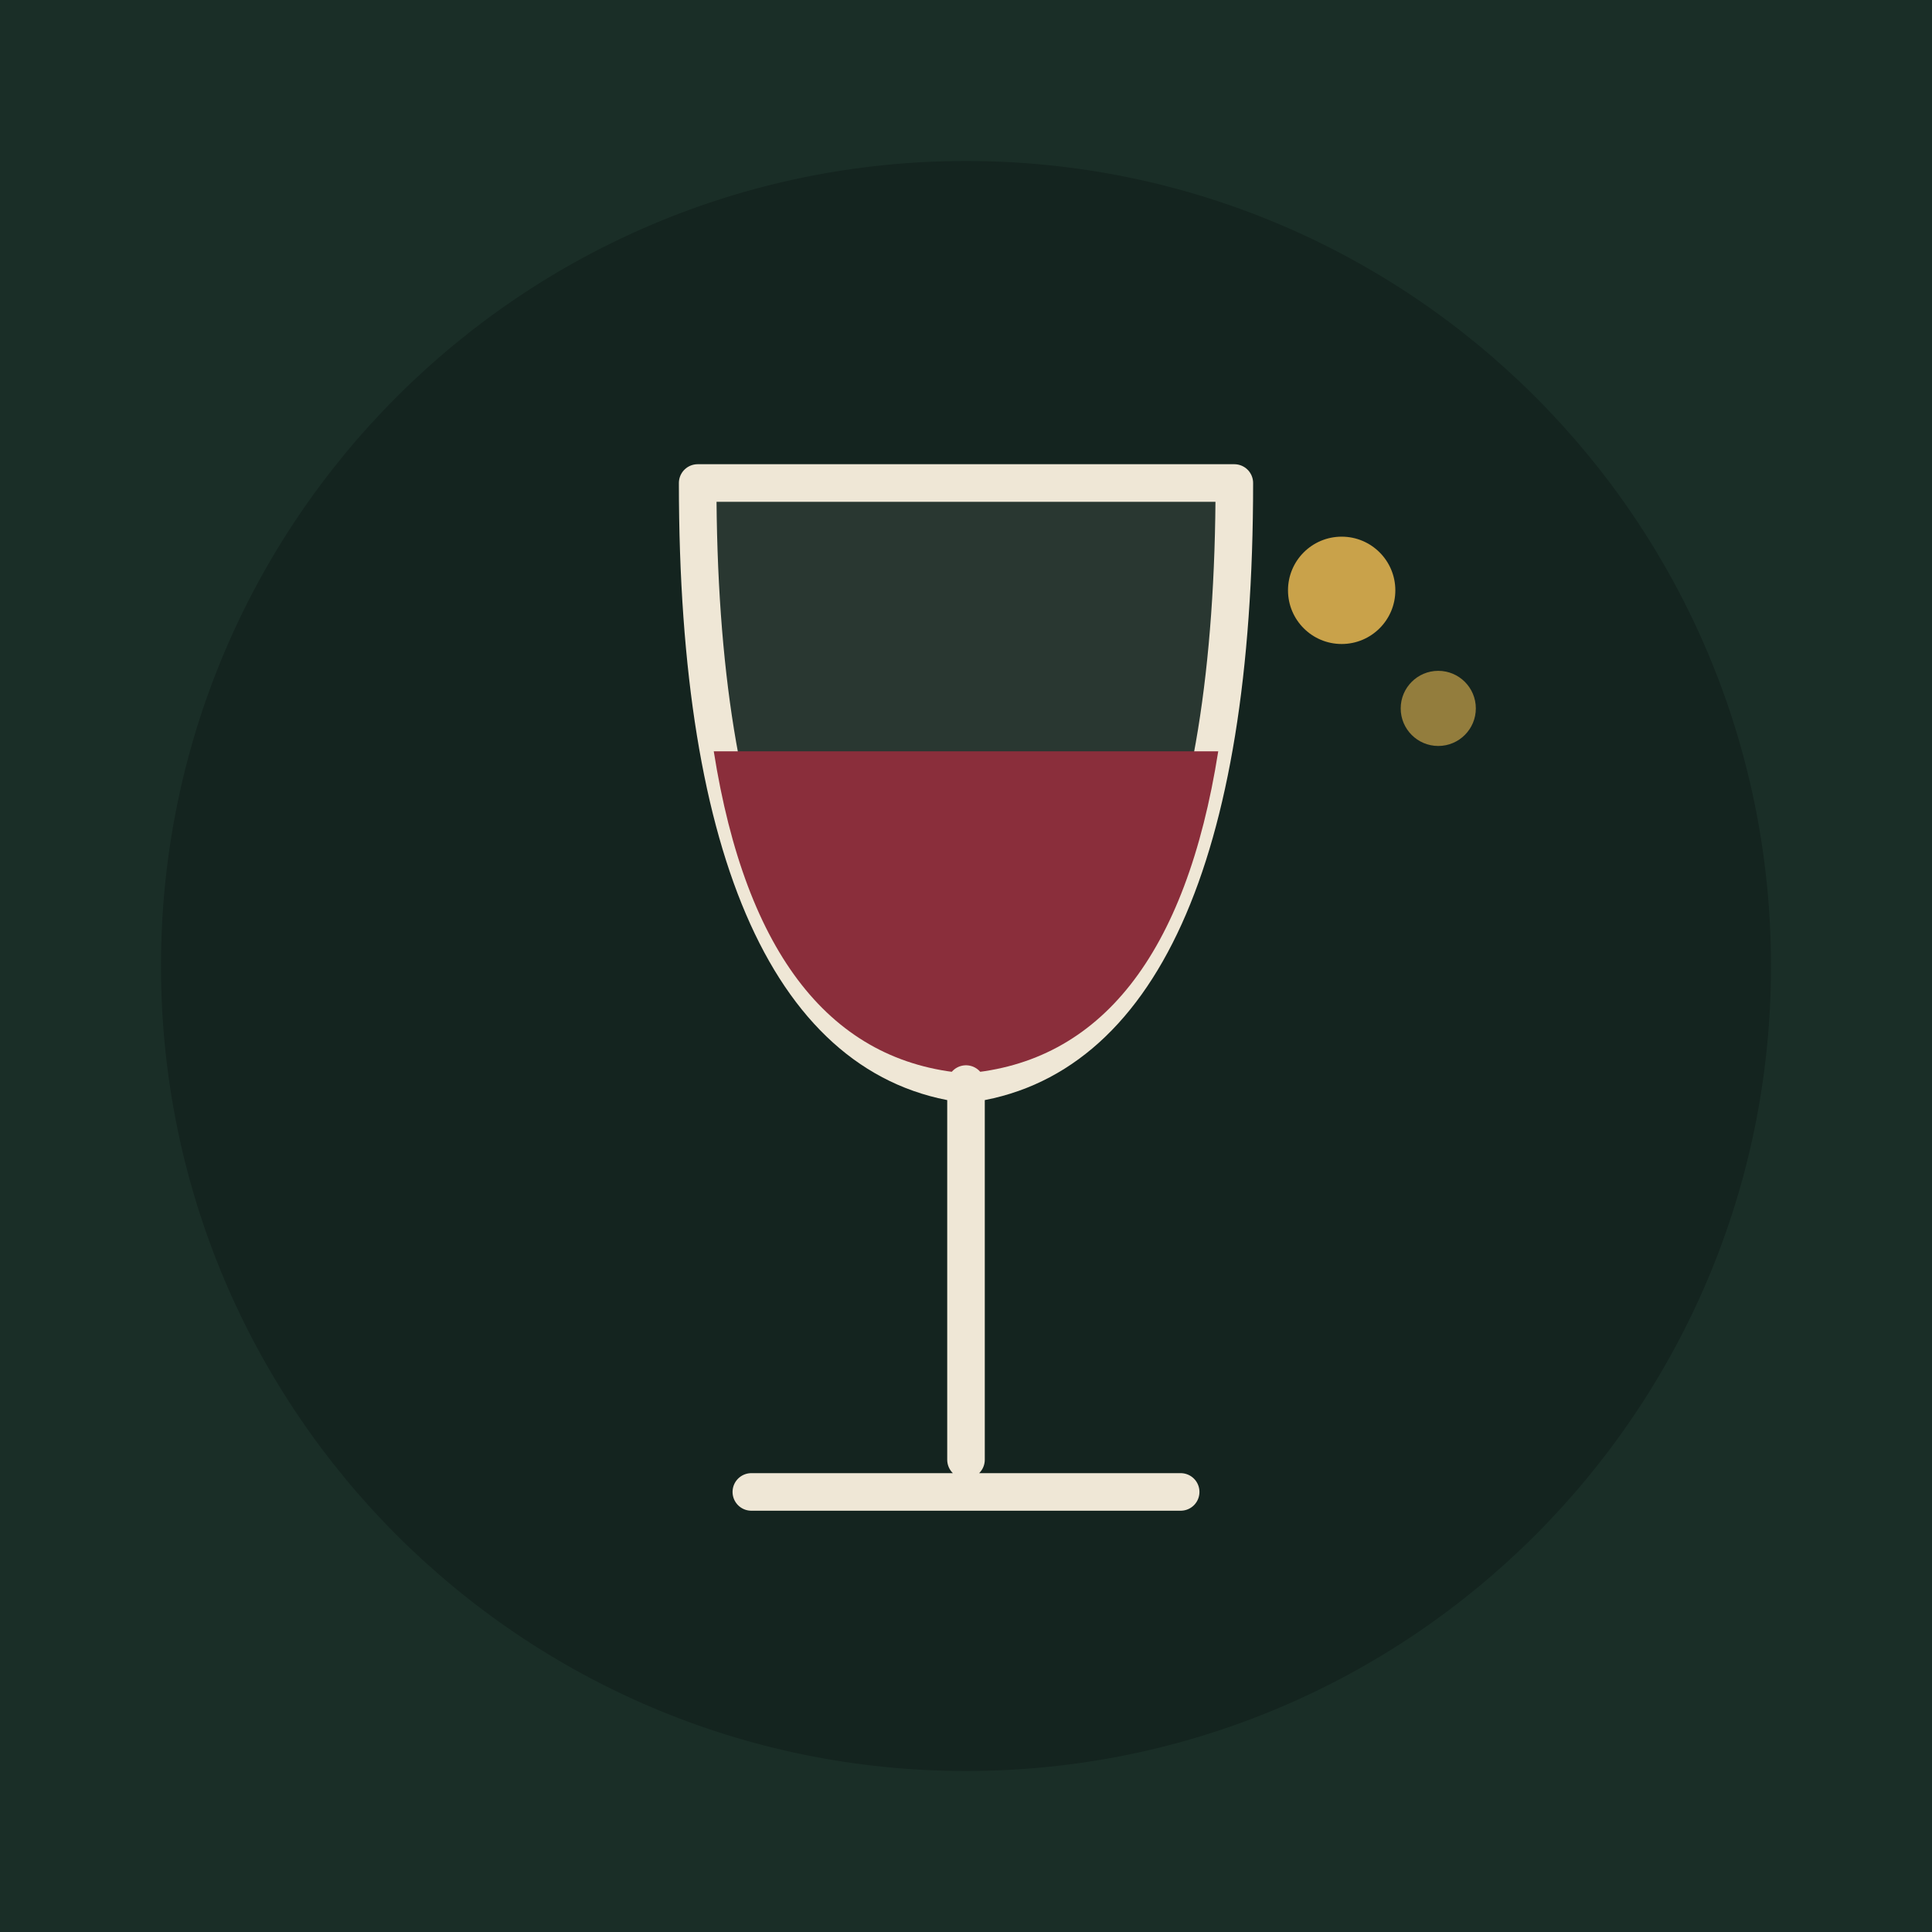
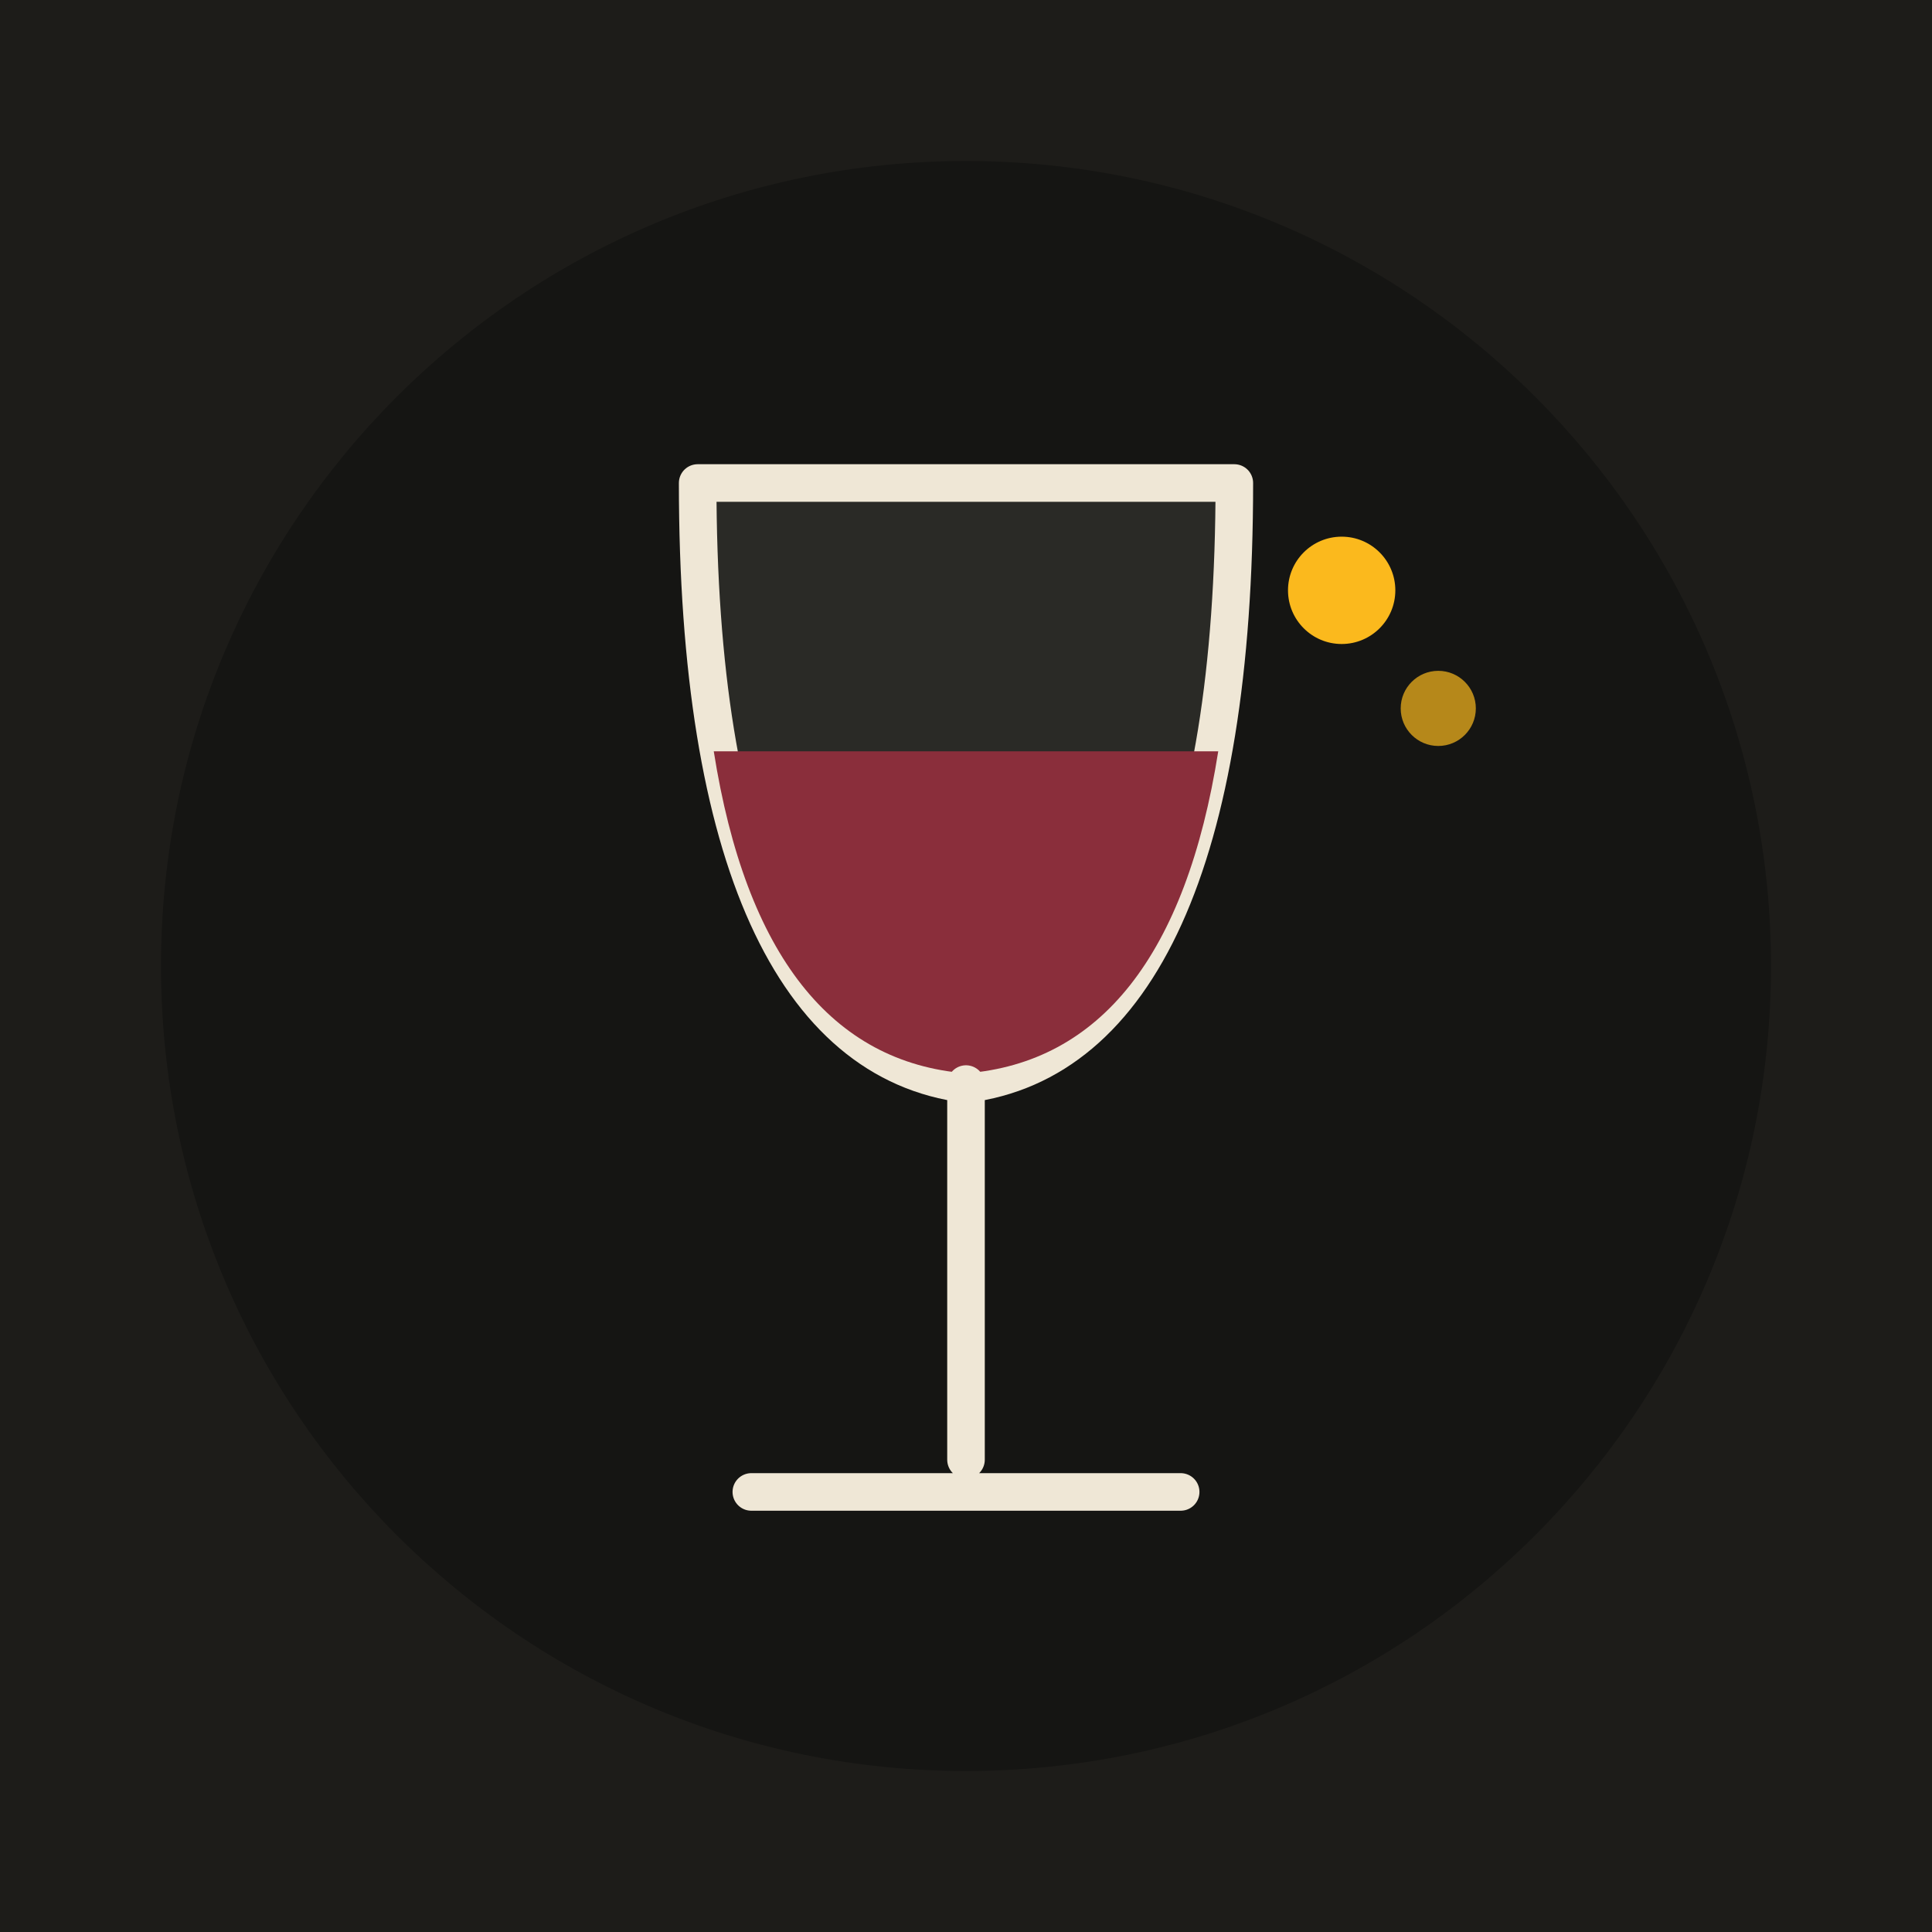
<svg xmlns="http://www.w3.org/2000/svg" viewBox="0 0 360 360">
-   <rect width="360" height="360" fill="#1a2e27" />
-   <circle cx="180" cy="180" r="150" fill="#14241f" />
+   <rect width="360" height="360" fill="#1d1c19" />
+   <circle cx="180" cy="180" r="150" fill="#151513" />
  <path d="M130 90h100c0 70-18 108-50 112-32-4-50-42-50-112z" fill="#efe7d6" fill-opacity=".1" stroke="#efe7d6" stroke-width="7" stroke-linejoin="round" />
  <path d="M133 140h94c-6 38-22 58-47 60-25-2-41-22-47-60z" fill="#8a2e3b" />
  <path d="M180 202v70M140 278h80" stroke="#efe7d6" stroke-width="7" stroke-linecap="round" />
-   <circle cx="250" cy="110" r="10" fill="#c9a24a" />
-   <circle cx="268" cy="132" r="7" fill="#c9a24a" opacity=".7" />
+   <circle cx="250" cy="110" r="10" fill="#fbb91d" />
+   <circle cx="268" cy="132" r="7" fill="#fbb91d" opacity=".7" />
</svg>
